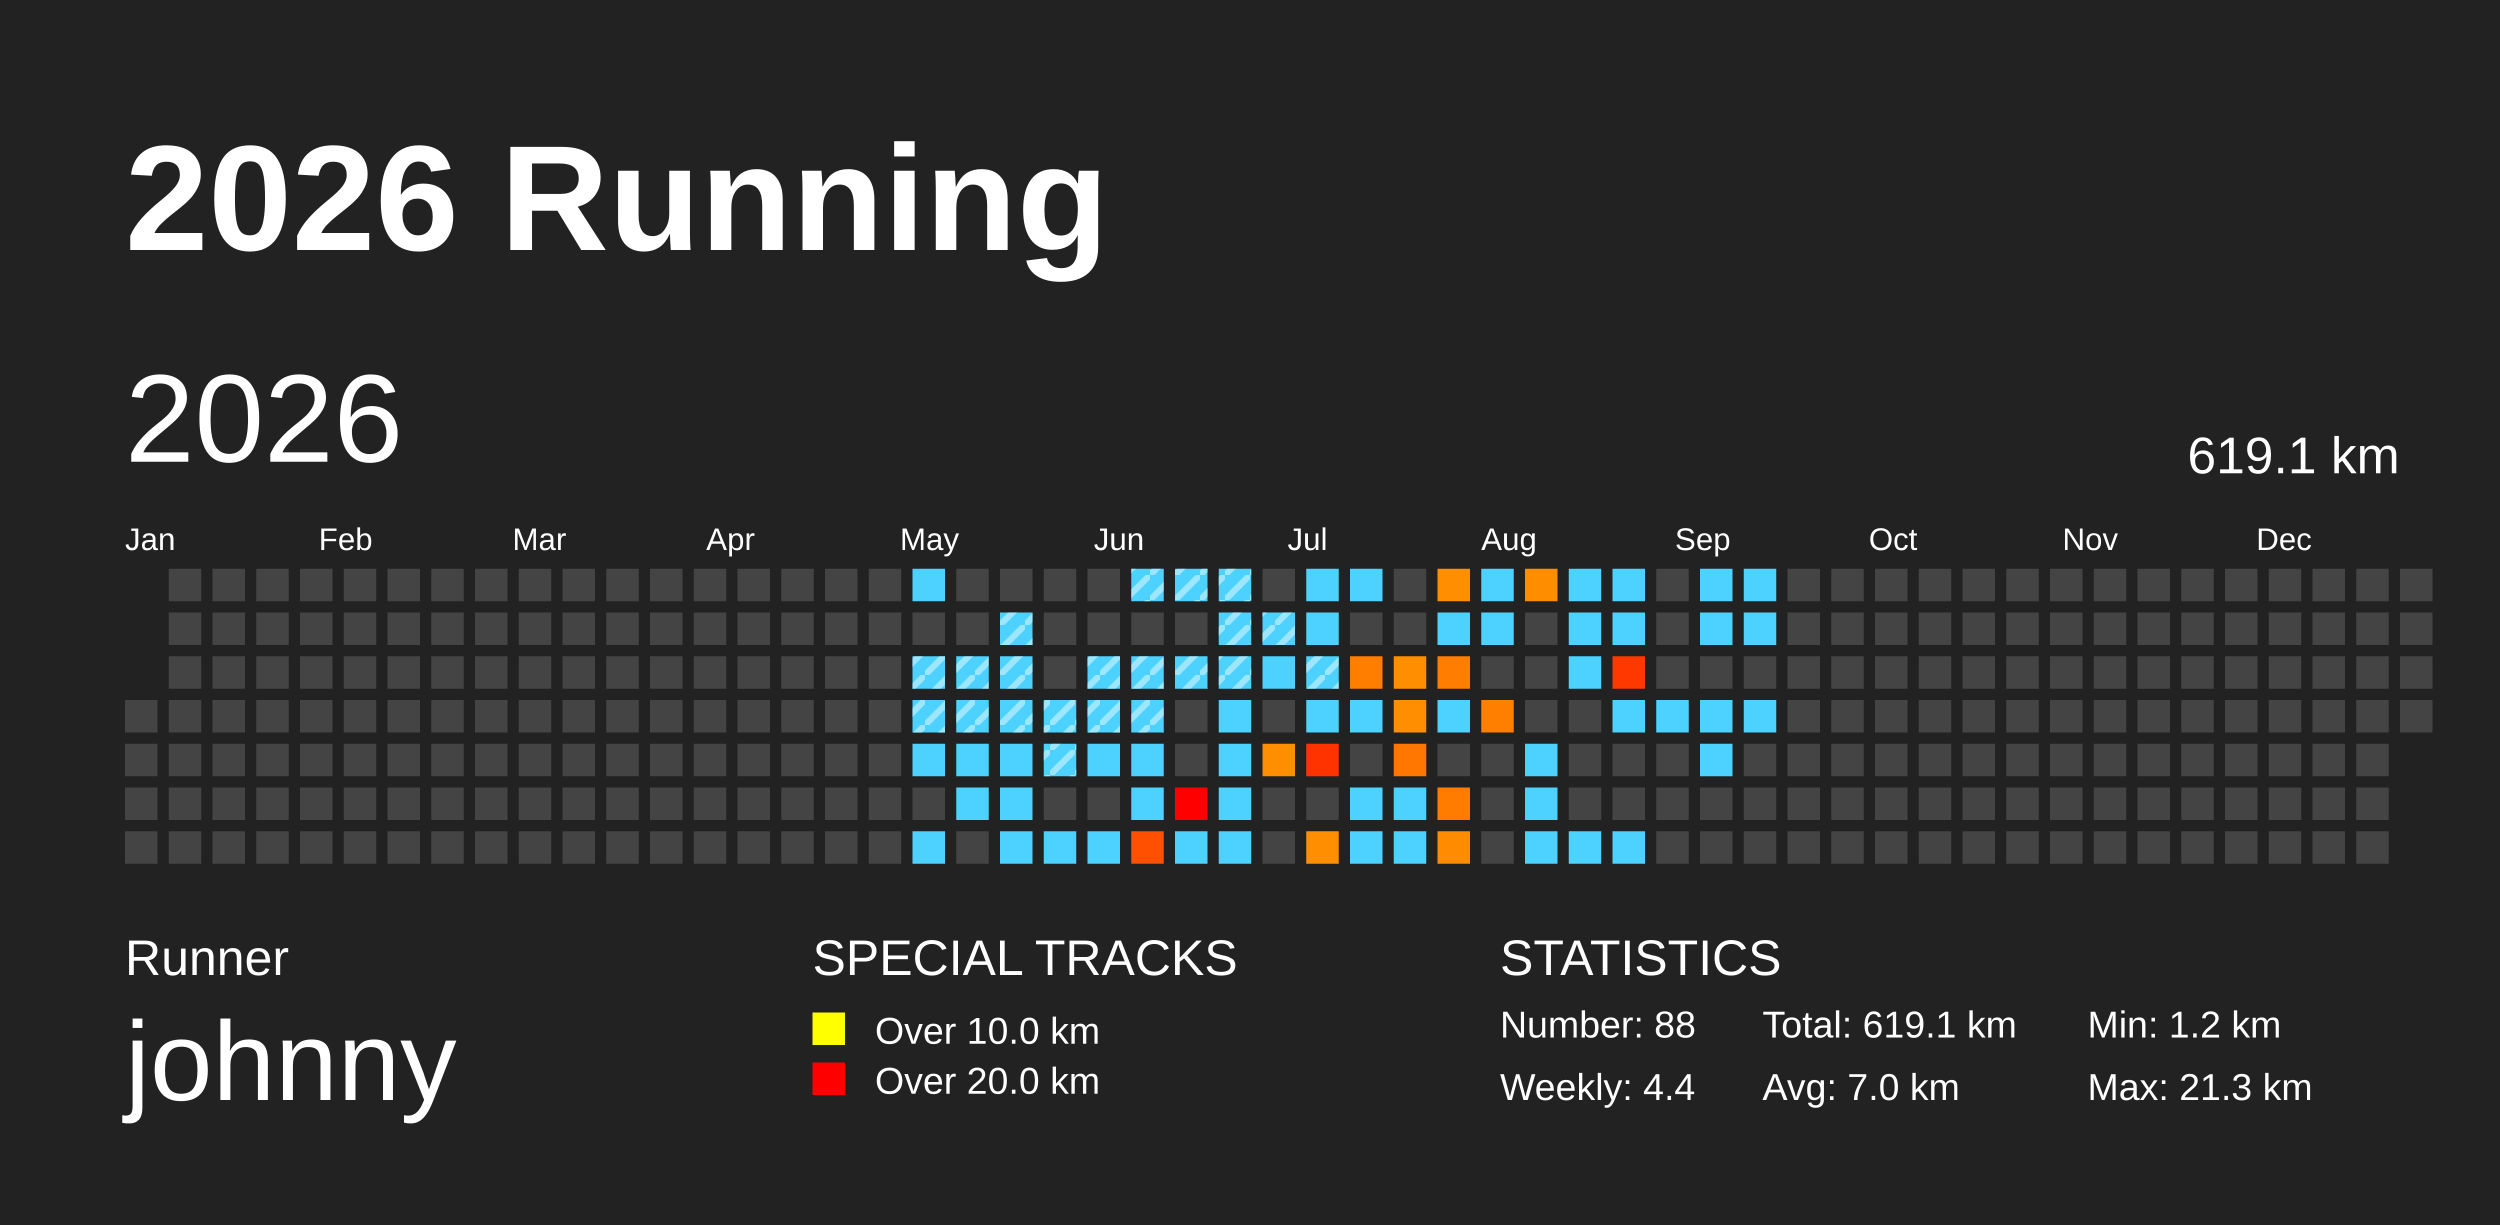
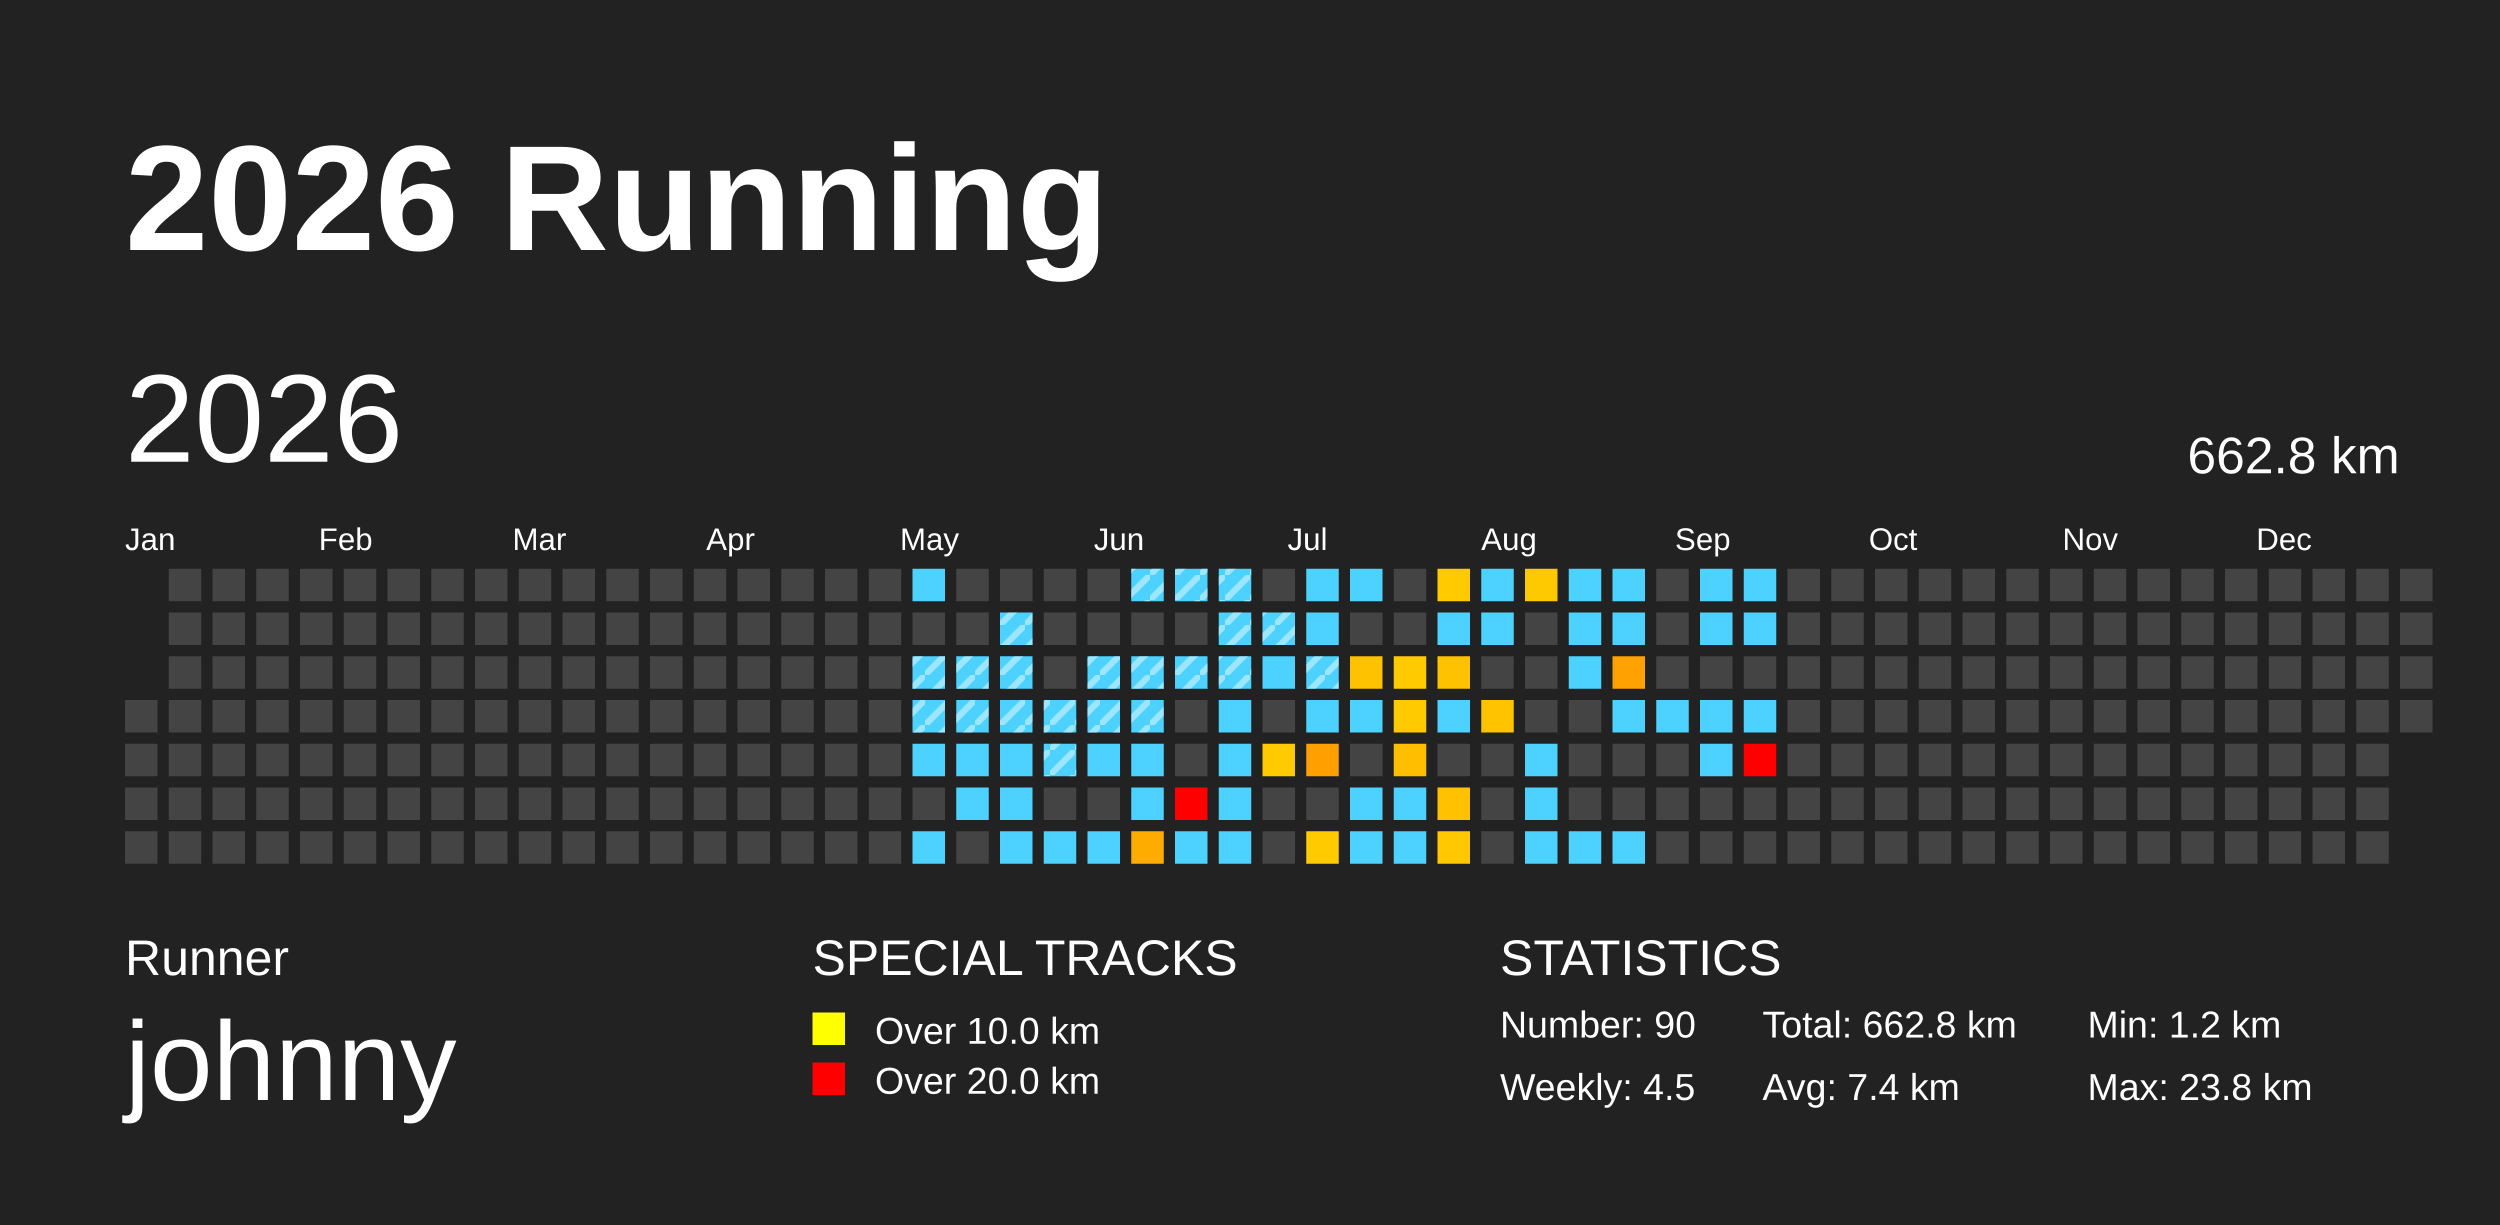
<svg xmlns="http://www.w3.org/2000/svg" baseProfile="full" height="98mm" version="1.1" viewBox="0,0,200,98" width="200mm">
  <defs>
    <pattern height="2" id="indoor-stripe" patternUnits="userSpaceOnUse" width="2">
      <line stroke="white" stroke-opacity="0.45" stroke-width="0.5" x1="0" x2="2" y1="2" y2="0" />
    </pattern>
  </defs>
  <rect fill="#222222" height="98" width="200" x="0" y="0" />
  <text fill="#FFFFFF" style="font-size:12px; font-family:Arial; font-weight:bold;" x="10" y="20">2026 Running</text>
  <text fill="#FFFFFF" style="font-size:4px; font-family:Arial" x="10" y="78">Runner</text>
  <text fill="#FFFFFF" style="font-size:9px; font-family:Arial" x="10" y="88">johnny</text>
  <text fill="#FFFFFF" style="font-size:4px; font-family:Arial" x="65" y="78">SPECIAL TRACKS</text>
  <rect fill="yellow" height="2.6" width="2.6" x="65" y="81" />
  <text fill="#FFFFFF" style="font-size:3px; font-family:Arial" x="70" y="83.5">Over 10.0 km</text>
  <rect fill="red" height="2.6" width="2.6" x="65" y="85" />
  <text fill="#FFFFFF" style="font-size:3px; font-family:Arial" x="70" y="87.5">Over 20.0 km</text>
  <text fill="#FFFFFF" style="font-size:4px; font-family:Arial" x="120" y="78">STATISTICS</text>
-   <text fill="#FFFFFF" style="font-size:3px; font-family:Arial" x="120" y="83">Number: 88</text>
-   <text fill="#FFFFFF" style="font-size:3px; font-family:Arial" x="120" y="88">Weekly: 4.4</text>
-   <text fill="#FFFFFF" style="font-size:3px; font-family:Arial" x="141" y="83">Total: 619.1 km</text>
-   <text fill="#FFFFFF" style="font-size:3px; font-family:Arial" x="141" y="88">Avg: 7.0 km</text>
+   <text fill="#FFFFFF" style="font-size:3px; font-family:Arial" x="120" y="83">Number: 90</text>
+   <text fill="#FFFFFF" style="font-size:3px; font-family:Arial" x="120" y="88">Weekly: 4.5</text>
+   <text fill="#FFFFFF" style="font-size:3px; font-family:Arial" x="141" y="83">Total: 662.8 km</text>
+   <text fill="#FFFFFF" style="font-size:3px; font-family:Arial" x="141" y="88">Avg: 7.4 km</text>
  <text fill="#FFFFFF" style="font-size:3px; font-family:Arial" x="167" y="83">Min: 1.2 km</text>
-   <text fill="#FFFFFF" style="font-size:3px; font-family:Arial" x="167" y="88">Max: 21.3 km</text>
+   <text fill="#FFFFFF" style="font-size:3px; font-family:Arial" x="167" y="88">Max: 23.8 km</text>
  <text dominant-baseline="hanging" fill="#FFFFFF" style="font-size:10.0px; font-family:Arial;" x="10" y="30">2026</text>
-   <text dominant-baseline="hanging" fill="#FFFFFF" style="font-size:4.125px; font-family:Arial;" x="175" y="35">619.1 km</text>
+   <text dominant-baseline="hanging" fill="#FFFFFF" style="font-size:4.125px; font-family:Arial;" x="175" y="35">662.8 km</text>
  <text fill="#FFFFFF" style="font-size:2.5px; font-family:Arial" x="10.0" y="44">Jan</text>
  <text fill="#FFFFFF" style="font-size:2.5px; font-family:Arial" x="25.5" y="44">Feb</text>
  <text fill="#FFFFFF" style="font-size:2.5px; font-family:Arial" x="41.0" y="44">Mar</text>
  <text fill="#FFFFFF" style="font-size:2.5px; font-family:Arial" x="56.5" y="44">Apr</text>
  <text fill="#FFFFFF" style="font-size:2.5px; font-family:Arial" x="72.0" y="44">May</text>
  <text fill="#FFFFFF" style="font-size:2.5px; font-family:Arial" x="87.5" y="44">Jun</text>
  <text fill="#FFFFFF" style="font-size:2.5px; font-family:Arial" x="103.0" y="44">Jul</text>
  <text fill="#FFFFFF" style="font-size:2.5px; font-family:Arial" x="118.5" y="44">Aug</text>
  <text fill="#FFFFFF" style="font-size:2.5px; font-family:Arial" x="134.0" y="44">Sep</text>
  <text fill="#FFFFFF" style="font-size:2.5px; font-family:Arial" x="149.5" y="44">Oct</text>
  <text fill="#FFFFFF" style="font-size:2.5px; font-family:Arial" x="165.0" y="44">Nov</text>
  <text fill="#FFFFFF" style="font-size:2.5px; font-family:Arial" x="180.5" y="44">Dec</text>
  <rect fill="#444444" height="2.6" width="2.6" x="10.0" y="56.0" />
  <rect fill="#444444" height="2.6" width="2.6" x="10.0" y="59.5" />
  <rect fill="#444444" height="2.6" width="2.6" x="10.0" y="63.0" />
  <rect fill="#444444" height="2.6" width="2.6" x="10.0" y="66.5" />
  <rect fill="#444444" height="2.6" width="2.6" x="13.5" y="45.5" />
  <rect fill="#444444" height="2.6" width="2.6" x="13.5" y="49.0" />
  <rect fill="#444444" height="2.6" width="2.6" x="13.5" y="52.5" />
  <rect fill="#444444" height="2.6" width="2.6" x="13.5" y="56.0" />
  <rect fill="#444444" height="2.6" width="2.6" x="13.5" y="59.5" />
  <rect fill="#444444" height="2.6" width="2.6" x="13.5" y="63.0" />
  <rect fill="#444444" height="2.6" width="2.6" x="13.5" y="66.5" />
  <rect fill="#444444" height="2.6" width="2.6" x="17.0" y="45.5" />
  <rect fill="#444444" height="2.6" width="2.6" x="17.0" y="49.0" />
  <rect fill="#444444" height="2.6" width="2.6" x="17.0" y="52.5" />
  <rect fill="#444444" height="2.6" width="2.6" x="17.0" y="56.0" />
  <rect fill="#444444" height="2.6" width="2.6" x="17.0" y="59.5" />
  <rect fill="#444444" height="2.6" width="2.6" x="17.0" y="63.0" />
  <rect fill="#444444" height="2.6" width="2.6" x="17.0" y="66.5" />
  <rect fill="#444444" height="2.6" width="2.6" x="20.5" y="45.5" />
  <rect fill="#444444" height="2.6" width="2.6" x="20.5" y="49.0" />
  <rect fill="#444444" height="2.6" width="2.6" x="20.5" y="52.5" />
  <rect fill="#444444" height="2.6" width="2.6" x="20.5" y="56.0" />
  <rect fill="#444444" height="2.6" width="2.6" x="20.5" y="59.5" />
  <rect fill="#444444" height="2.6" width="2.6" x="20.5" y="63.0" />
  <rect fill="#444444" height="2.6" width="2.6" x="20.5" y="66.5" />
  <rect fill="#444444" height="2.6" width="2.6" x="24.0" y="45.5" />
  <rect fill="#444444" height="2.6" width="2.6" x="24.0" y="49.0" />
  <rect fill="#444444" height="2.6" width="2.6" x="24.0" y="52.5" />
  <rect fill="#444444" height="2.6" width="2.6" x="24.0" y="56.0" />
  <rect fill="#444444" height="2.6" width="2.6" x="24.0" y="59.5" />
  <rect fill="#444444" height="2.6" width="2.6" x="24.0" y="63.0" />
  <rect fill="#444444" height="2.6" width="2.6" x="24.0" y="66.5" />
  <rect fill="#444444" height="2.6" width="2.6" x="27.5" y="45.5" />
  <rect fill="#444444" height="2.6" width="2.6" x="27.5" y="49.0" />
  <rect fill="#444444" height="2.6" width="2.6" x="27.5" y="52.5" />
  <rect fill="#444444" height="2.6" width="2.6" x="27.5" y="56.0" />
  <rect fill="#444444" height="2.6" width="2.6" x="27.5" y="59.5" />
  <rect fill="#444444" height="2.6" width="2.6" x="27.5" y="63.0" />
  <rect fill="#444444" height="2.6" width="2.6" x="27.5" y="66.5" />
  <rect fill="#444444" height="2.6" width="2.6" x="31.0" y="45.5" />
  <rect fill="#444444" height="2.6" width="2.6" x="31.0" y="49.0" />
  <rect fill="#444444" height="2.6" width="2.6" x="31.0" y="52.5" />
  <rect fill="#444444" height="2.6" width="2.6" x="31.0" y="56.0" />
  <rect fill="#444444" height="2.6" width="2.6" x="31.0" y="59.5" />
  <rect fill="#444444" height="2.6" width="2.6" x="31.0" y="63.0" />
  <rect fill="#444444" height="2.6" width="2.6" x="31.0" y="66.5" />
  <rect fill="#444444" height="2.6" width="2.6" x="34.5" y="45.5" />
  <rect fill="#444444" height="2.6" width="2.6" x="34.5" y="49.0" />
  <rect fill="#444444" height="2.6" width="2.6" x="34.5" y="52.5" />
  <rect fill="#444444" height="2.6" width="2.6" x="34.5" y="56.0" />
  <rect fill="#444444" height="2.6" width="2.6" x="34.5" y="59.5" />
  <rect fill="#444444" height="2.6" width="2.6" x="34.5" y="63.0" />
  <rect fill="#444444" height="2.6" width="2.6" x="34.5" y="66.5" />
  <rect fill="#444444" height="2.6" width="2.6" x="38.0" y="45.5" />
  <rect fill="#444444" height="2.6" width="2.6" x="38.0" y="49.0" />
  <rect fill="#444444" height="2.6" width="2.6" x="38.0" y="52.5" />
  <rect fill="#444444" height="2.6" width="2.6" x="38.0" y="56.0" />
  <rect fill="#444444" height="2.6" width="2.6" x="38.0" y="59.5" />
  <rect fill="#444444" height="2.6" width="2.6" x="38.0" y="63.0" />
  <rect fill="#444444" height="2.6" width="2.6" x="38.0" y="66.5" />
  <rect fill="#444444" height="2.6" width="2.6" x="41.5" y="45.5" />
  <rect fill="#444444" height="2.6" width="2.6" x="41.5" y="49.0" />
  <rect fill="#444444" height="2.6" width="2.6" x="41.5" y="52.5" />
  <rect fill="#444444" height="2.6" width="2.6" x="41.5" y="56.0" />
  <rect fill="#444444" height="2.6" width="2.6" x="41.5" y="59.5" />
  <rect fill="#444444" height="2.6" width="2.6" x="41.5" y="63.0" />
  <rect fill="#444444" height="2.6" width="2.6" x="41.5" y="66.5" />
  <rect fill="#444444" height="2.6" width="2.6" x="45.0" y="45.5" />
  <rect fill="#444444" height="2.6" width="2.6" x="45.0" y="49.0" />
  <rect fill="#444444" height="2.6" width="2.6" x="45.0" y="52.5" />
  <rect fill="#444444" height="2.6" width="2.6" x="45.0" y="56.0" />
  <rect fill="#444444" height="2.6" width="2.6" x="45.0" y="59.5" />
  <rect fill="#444444" height="2.6" width="2.6" x="45.0" y="63.0" />
  <rect fill="#444444" height="2.6" width="2.6" x="45.0" y="66.5" />
  <rect fill="#444444" height="2.6" width="2.6" x="48.5" y="45.5" />
  <rect fill="#444444" height="2.6" width="2.6" x="48.5" y="49.0" />
  <rect fill="#444444" height="2.6" width="2.6" x="48.5" y="52.5" />
  <rect fill="#444444" height="2.6" width="2.6" x="48.5" y="56.0" />
  <rect fill="#444444" height="2.6" width="2.6" x="48.5" y="59.5" />
  <rect fill="#444444" height="2.6" width="2.6" x="48.5" y="63.0" />
  <rect fill="#444444" height="2.6" width="2.6" x="48.5" y="66.5" />
  <rect fill="#444444" height="2.6" width="2.6" x="52.0" y="45.5" />
  <rect fill="#444444" height="2.6" width="2.6" x="52.0" y="49.0" />
  <rect fill="#444444" height="2.6" width="2.6" x="52.0" y="52.5" />
  <rect fill="#444444" height="2.6" width="2.6" x="52.0" y="56.0" />
  <rect fill="#444444" height="2.6" width="2.6" x="52.0" y="59.5" />
  <rect fill="#444444" height="2.6" width="2.6" x="52.0" y="63.0" />
  <rect fill="#444444" height="2.6" width="2.6" x="52.0" y="66.5" />
  <rect fill="#444444" height="2.6" width="2.6" x="55.5" y="45.5" />
  <rect fill="#444444" height="2.6" width="2.6" x="55.5" y="49.0" />
  <rect fill="#444444" height="2.6" width="2.6" x="55.5" y="52.5" />
  <rect fill="#444444" height="2.6" width="2.6" x="55.5" y="56.0" />
  <rect fill="#444444" height="2.6" width="2.6" x="55.5" y="59.5" />
  <rect fill="#444444" height="2.6" width="2.6" x="55.5" y="63.0" />
  <rect fill="#444444" height="2.6" width="2.6" x="55.5" y="66.5" />
  <rect fill="#444444" height="2.6" width="2.6" x="59.0" y="45.5" />
  <rect fill="#444444" height="2.6" width="2.6" x="59.0" y="49.0" />
  <rect fill="#444444" height="2.6" width="2.6" x="59.0" y="52.5" />
  <rect fill="#444444" height="2.6" width="2.6" x="59.0" y="56.0" />
  <rect fill="#444444" height="2.6" width="2.6" x="59.0" y="59.5" />
  <rect fill="#444444" height="2.6" width="2.6" x="59.0" y="63.0" />
  <rect fill="#444444" height="2.6" width="2.6" x="59.0" y="66.5" />
  <rect fill="#444444" height="2.6" width="2.6" x="62.5" y="45.5" />
  <rect fill="#444444" height="2.6" width="2.6" x="62.5" y="49.0" />
  <rect fill="#444444" height="2.6" width="2.6" x="62.5" y="52.5" />
  <rect fill="#444444" height="2.6" width="2.6" x="62.5" y="56.0" />
  <rect fill="#444444" height="2.6" width="2.6" x="62.5" y="59.5" />
  <rect fill="#444444" height="2.6" width="2.6" x="62.5" y="63.0" />
  <rect fill="#444444" height="2.6" width="2.6" x="62.5" y="66.5" />
  <rect fill="#444444" height="2.6" width="2.6" x="66.0" y="45.5" />
  <rect fill="#444444" height="2.6" width="2.6" x="66.0" y="49.0" />
  <rect fill="#444444" height="2.6" width="2.6" x="66.0" y="52.5" />
  <rect fill="#444444" height="2.6" width="2.6" x="66.0" y="56.0" />
  <rect fill="#444444" height="2.6" width="2.6" x="66.0" y="59.5" />
  <rect fill="#444444" height="2.6" width="2.6" x="66.0" y="63.0" />
  <rect fill="#444444" height="2.6" width="2.6" x="66.0" y="66.5" />
  <rect fill="#444444" height="2.6" width="2.6" x="69.5" y="45.5" />
  <rect fill="#444444" height="2.6" width="2.6" x="69.5" y="49.0" />
  <rect fill="#444444" height="2.6" width="2.6" x="69.5" y="52.5" />
  <rect fill="#444444" height="2.6" width="2.6" x="69.5" y="56.0" />
  <rect fill="#444444" height="2.6" width="2.6" x="69.5" y="59.5" />
  <rect fill="#444444" height="2.6" width="2.6" x="69.5" y="63.0" />
  <rect fill="#444444" height="2.6" width="2.6" x="69.5" y="66.5" />
  <rect fill="#4dd2ff" height="2.6" width="2.6" x="73.0" y="45.5" />
  <rect fill="#444444" height="2.6" width="2.6" x="73.0" y="49.0" />
  <rect fill="#4dd2ff" height="2.6" width="2.6" x="73.0" y="52.5" />
  <rect fill="url(#indoor-stripe)" height="2.6" style="pointer-events: none;" width="2.6" x="73.0" y="52.5" />
  <rect fill="#4dd2ff" height="2.6" width="2.6" x="73.0" y="56.0" />
  <rect fill="url(#indoor-stripe)" height="2.6" style="pointer-events: none;" width="2.6" x="73.0" y="56.0" />
  <rect fill="#4dd2ff" height="2.6" width="2.6" x="73.0" y="59.5" />
  <rect fill="#444444" height="2.6" width="2.6" x="73.0" y="63.0" />
  <rect fill="#4dd2ff" height="2.6" width="2.6" x="73.0" y="66.5" />
  <rect fill="#444444" height="2.6" width="2.6" x="76.5" y="45.5" />
  <rect fill="#444444" height="2.6" width="2.6" x="76.5" y="49.0" />
  <rect fill="#4dd2ff" height="2.6" width="2.6" x="76.5" y="52.5" />
  <rect fill="url(#indoor-stripe)" height="2.6" style="pointer-events: none;" width="2.6" x="76.5" y="52.5" />
  <rect fill="#4dd2ff" height="2.6" width="2.6" x="76.5" y="56.0" />
  <rect fill="url(#indoor-stripe)" height="2.6" style="pointer-events: none;" width="2.6" x="76.5" y="56.0" />
  <rect fill="#4dd2ff" height="2.6" width="2.6" x="76.5" y="59.5" />
  <rect fill="#4dd2ff" height="2.6" width="2.6" x="76.5" y="63.0" />
  <rect fill="#444444" height="2.6" width="2.6" x="76.5" y="66.5" />
  <rect fill="#444444" height="2.6" width="2.6" x="80.0" y="45.5" />
  <rect fill="#4dd2ff" height="2.6" width="2.6" x="80.0" y="49.0" />
  <rect fill="url(#indoor-stripe)" height="2.6" style="pointer-events: none;" width="2.6" x="80.0" y="49.0" />
  <rect fill="#4dd2ff" height="2.6" width="2.6" x="80.0" y="52.5" />
  <rect fill="url(#indoor-stripe)" height="2.6" style="pointer-events: none;" width="2.6" x="80.0" y="52.5" />
  <rect fill="#4dd2ff" height="2.6" width="2.6" x="80.0" y="56.0" />
  <rect fill="url(#indoor-stripe)" height="2.6" style="pointer-events: none;" width="2.6" x="80.0" y="56.0" />
  <rect fill="#4dd2ff" height="2.6" width="2.6" x="80.0" y="59.5" />
  <rect fill="#4dd2ff" height="2.6" width="2.6" x="80.0" y="63.0" />
  <rect fill="#4dd2ff" height="2.6" width="2.6" x="80.0" y="66.5" />
  <rect fill="#444444" height="2.6" width="2.6" x="83.5" y="45.5" />
  <rect fill="#444444" height="2.6" width="2.6" x="83.5" y="49.0" />
  <rect fill="#444444" height="2.6" width="2.6" x="83.5" y="52.5" />
  <rect fill="#4dd2ff" height="2.6" width="2.6" x="83.5" y="56.0" />
  <rect fill="url(#indoor-stripe)" height="2.6" style="pointer-events: none;" width="2.6" x="83.5" y="56.0" />
  <rect fill="#4dd2ff" height="2.6" width="2.6" x="83.5" y="59.5" />
  <rect fill="url(#indoor-stripe)" height="2.6" style="pointer-events: none;" width="2.6" x="83.5" y="59.5" />
  <rect fill="#444444" height="2.6" width="2.6" x="83.5" y="63.0" />
  <rect fill="#4dd2ff" height="2.6" width="2.6" x="83.5" y="66.5" />
  <rect fill="#444444" height="2.6" width="2.6" x="87.0" y="45.5" />
  <rect fill="#444444" height="2.6" width="2.6" x="87.0" y="49.0" />
  <rect fill="#4dd2ff" height="2.6" width="2.6" x="87.0" y="52.5" />
  <rect fill="url(#indoor-stripe)" height="2.6" style="pointer-events: none;" width="2.6" x="87.0" y="52.5" />
  <rect fill="#4dd2ff" height="2.6" width="2.6" x="87.0" y="56.0" />
  <rect fill="url(#indoor-stripe)" height="2.6" style="pointer-events: none;" width="2.6" x="87.0" y="56.0" />
  <rect fill="#4dd2ff" height="2.6" width="2.6" x="87.0" y="59.5" />
  <rect fill="#444444" height="2.6" width="2.6" x="87.0" y="63.0" />
  <rect fill="#4dd2ff" height="2.6" width="2.6" x="87.0" y="66.5" />
  <rect fill="#4dd2ff" height="2.6" width="2.6" x="90.5" y="45.5" />
  <rect fill="url(#indoor-stripe)" height="2.6" style="pointer-events: none;" width="2.6" x="90.5" y="45.5" />
  <rect fill="#444444" height="2.6" width="2.6" x="90.5" y="49.0" />
  <rect fill="#4dd2ff" height="2.6" width="2.6" x="90.5" y="52.5" />
  <rect fill="url(#indoor-stripe)" height="2.6" style="pointer-events: none;" width="2.6" x="90.5" y="52.5" />
  <rect fill="#4dd2ff" height="2.6" width="2.6" x="90.5" y="56.0" />
  <rect fill="url(#indoor-stripe)" height="2.6" style="pointer-events: none;" width="2.6" x="90.5" y="56.0" />
  <rect fill="#4dd2ff" height="2.6" width="2.6" x="90.5" y="59.5" />
  <rect fill="#4dd2ff" height="2.6" width="2.6" x="90.5" y="63.0" />
-   <rect fill="#ff4f00" height="2.6" width="2.6" x="90.5" y="66.5" />
+   <rect fill="#ffac00" height="2.6" width="2.6" x="90.5" y="66.5" />
  <rect fill="#4dd2ff" height="2.6" width="2.6" x="94.0" y="45.5" />
  <rect fill="url(#indoor-stripe)" height="2.6" style="pointer-events: none;" width="2.6" x="94.0" y="45.5" />
  <rect fill="#444444" height="2.6" width="2.6" x="94.0" y="49.0" />
  <rect fill="#4dd2ff" height="2.6" width="2.6" x="94.0" y="52.5" />
  <rect fill="url(#indoor-stripe)" height="2.6" style="pointer-events: none;" width="2.6" x="94.0" y="52.5" />
  <rect fill="#444444" height="2.6" width="2.6" x="94.0" y="56.0" />
  <rect fill="#444444" height="2.6" width="2.6" x="94.0" y="59.5" />
  <rect fill="red" height="2.6" width="2.6" x="94.0" y="63.0" />
  <rect fill="#4dd2ff" height="2.6" width="2.6" x="94.0" y="66.5" />
  <rect fill="#4dd2ff" height="2.6" width="2.6" x="97.5" y="45.5" />
  <rect fill="url(#indoor-stripe)" height="2.6" style="pointer-events: none;" width="2.6" x="97.5" y="45.5" />
  <rect fill="#4dd2ff" height="2.6" width="2.6" x="97.5" y="49.0" />
  <rect fill="url(#indoor-stripe)" height="2.6" style="pointer-events: none;" width="2.6" x="97.5" y="49.0" />
  <rect fill="#4dd2ff" height="2.6" width="2.6" x="97.5" y="52.5" />
  <rect fill="url(#indoor-stripe)" height="2.6" style="pointer-events: none;" width="2.6" x="97.5" y="52.5" />
  <rect fill="#4dd2ff" height="2.6" width="2.6" x="97.5" y="56.0" />
  <rect fill="#4dd2ff" height="2.6" width="2.6" x="97.5" y="59.5" />
  <rect fill="#4dd2ff" height="2.6" width="2.6" x="97.5" y="63.0" />
  <rect fill="#4dd2ff" height="2.6" width="2.6" x="97.5" y="66.5" />
  <rect fill="#444444" height="2.6" width="2.6" x="101.0" y="45.5" />
  <rect fill="#4dd2ff" height="2.6" width="2.6" x="101.0" y="49.0" />
  <rect fill="url(#indoor-stripe)" height="2.6" style="pointer-events: none;" width="2.6" x="101.0" y="49.0" />
  <rect fill="#4dd2ff" height="2.6" width="2.6" x="101.0" y="52.5" />
  <rect fill="#444444" height="2.6" width="2.6" x="101.0" y="56.0" />
-   <rect fill="#ff8e00" height="2.6" width="2.6" x="101.0" y="59.5" />
+   <rect fill="#ffca00" height="2.6" width="2.6" x="101.0" y="59.5" />
  <rect fill="#444444" height="2.6" width="2.6" x="101.0" y="63.0" />
  <rect fill="#444444" height="2.6" width="2.6" x="101.0" y="66.5" />
  <rect fill="#4dd2ff" height="2.6" width="2.6" x="104.5" y="45.5" />
  <rect fill="#4dd2ff" height="2.6" width="2.6" x="104.5" y="49.0" />
  <rect fill="#4dd2ff" height="2.6" width="2.6" x="104.5" y="52.5" />
  <rect fill="url(#indoor-stripe)" height="2.6" style="pointer-events: none;" width="2.6" x="104.5" y="52.5" />
  <rect fill="#4dd2ff" height="2.6" width="2.6" x="104.5" y="56.0" />
-   <rect fill="#ff3300" height="2.6" width="2.6" x="104.5" y="59.5" />
+   <rect fill="#ff9f00" height="2.6" width="2.6" x="104.5" y="59.5" />
  <rect fill="#444444" height="2.6" width="2.6" x="104.5" y="63.0" />
-   <rect fill="#ff8f00" height="2.6" width="2.6" x="104.5" y="66.5" />
+   <rect fill="#ffca00" height="2.6" width="2.6" x="104.5" y="66.5" />
  <rect fill="#4dd2ff" height="2.6" width="2.6" x="108.0" y="45.5" />
  <rect fill="#444444" height="2.6" width="2.6" x="108.0" y="49.0" />
-   <rect fill="#ff7e00" height="2.6" width="2.6" x="108.0" y="52.5" />
+   <rect fill="#ffc200" height="2.6" width="2.6" x="108.0" y="52.5" />
  <rect fill="#4dd2ff" height="2.6" width="2.6" x="108.0" y="56.0" />
  <rect fill="#444444" height="2.6" width="2.6" x="108.0" y="59.5" />
  <rect fill="#4dd2ff" height="2.6" width="2.6" x="108.0" y="63.0" />
  <rect fill="#4dd2ff" height="2.6" width="2.6" x="108.0" y="66.5" />
  <rect fill="#444444" height="2.6" width="2.6" x="111.5" y="45.5" />
  <rect fill="#444444" height="2.6" width="2.6" x="111.5" y="49.0" />
-   <rect fill="#ff8f00" height="2.6" width="2.6" x="111.5" y="52.5" />
-   <rect fill="#ff8e00" height="2.6" width="2.6" x="111.5" y="56.0" />
-   <rect fill="#ff7600" height="2.6" width="2.6" x="111.5" y="59.5" />
+   <rect fill="#ffca00" height="2.6" width="2.6" x="111.5" y="52.5" />
+   <rect fill="#ffca00" height="2.6" width="2.6" x="111.5" y="56.0" />
+   <rect fill="#ffbe00" height="2.6" width="2.6" x="111.5" y="59.5" />
  <rect fill="#4dd2ff" height="2.6" width="2.6" x="111.5" y="63.0" />
  <rect fill="#4dd2ff" height="2.6" width="2.6" x="111.5" y="66.5" />
-   <rect fill="#ff8f00" height="2.6" width="2.6" x="115.0" y="45.5" />
+   <rect fill="#ffca00" height="2.6" width="2.6" x="115.0" y="45.5" />
  <rect fill="#4dd2ff" height="2.6" width="2.6" x="115.0" y="49.0" />
-   <rect fill="#ff7d00" height="2.6" width="2.6" x="115.0" y="52.5" />
+   <rect fill="#ffc200" height="2.6" width="2.6" x="115.0" y="52.5" />
  <rect fill="#4dd2ff" height="2.6" width="2.6" x="115.0" y="56.0" />
  <rect fill="#444444" height="2.6" width="2.6" x="115.0" y="59.5" />
-   <rect fill="#ff7c00" height="2.6" width="2.6" x="115.0" y="63.0" />
-   <rect fill="#ff8b00" height="2.6" width="2.6" x="115.0" y="66.5" />
+   <rect fill="#ffc100" height="2.6" width="2.6" x="115.0" y="63.0" />
+   <rect fill="#ffc800" height="2.6" width="2.6" x="115.0" y="66.5" />
  <rect fill="#4dd2ff" height="2.6" width="2.6" x="118.5" y="45.5" />
  <rect fill="#4dd2ff" height="2.6" width="2.6" x="118.5" y="49.0" />
  <rect fill="#444444" height="2.6" width="2.6" x="118.5" y="52.5" />
-   <rect fill="#ff7f00" height="2.6" width="2.6" x="118.5" y="56.0" />
+   <rect fill="#ffc300" height="2.6" width="2.6" x="118.5" y="56.0" />
  <rect fill="#444444" height="2.6" width="2.6" x="118.5" y="59.5" />
  <rect fill="#444444" height="2.6" width="2.6" x="118.5" y="63.0" />
  <rect fill="#444444" height="2.6" width="2.6" x="118.5" y="66.5" />
-   <rect fill="#ff8d00" height="2.6" width="2.6" x="122.0" y="45.5" />
+   <rect fill="#ffc900" height="2.6" width="2.6" x="122.0" y="45.5" />
  <rect fill="#444444" height="2.6" width="2.6" x="122.0" y="49.0" />
  <rect fill="#444444" height="2.6" width="2.6" x="122.0" y="52.5" />
  <rect fill="#444444" height="2.6" width="2.6" x="122.0" y="56.0" />
  <rect fill="#4dd2ff" height="2.6" width="2.6" x="122.0" y="59.5" />
  <rect fill="#4dd2ff" height="2.6" width="2.6" x="122.0" y="63.0" />
  <rect fill="#4dd2ff" height="2.6" width="2.6" x="122.0" y="66.5" />
  <rect fill="#4dd2ff" height="2.6" width="2.6" x="125.5" y="45.5" />
  <rect fill="#4dd2ff" height="2.6" width="2.6" x="125.5" y="49.0" />
  <rect fill="#4dd2ff" height="2.6" width="2.6" x="125.5" y="52.5" />
  <rect fill="#444444" height="2.6" width="2.6" x="125.5" y="56.0" />
  <rect fill="#444444" height="2.6" width="2.6" x="125.5" y="59.5" />
  <rect fill="#444444" height="2.6" width="2.6" x="125.5" y="63.0" />
  <rect fill="#4dd2ff" height="2.6" width="2.6" x="125.5" y="66.5" />
  <rect fill="#4dd2ff" height="2.6" width="2.6" x="129.0" y="45.5" />
  <rect fill="#4dd2ff" height="2.6" width="2.6" x="129.0" y="49.0" />
-   <rect fill="#ff3800" height="2.6" width="2.6" x="129.0" y="52.5" />
+   <rect fill="#ffa100" height="2.6" width="2.6" x="129.0" y="52.5" />
  <rect fill="#4dd2ff" height="2.6" width="2.6" x="129.0" y="56.0" />
  <rect fill="#444444" height="2.6" width="2.6" x="129.0" y="59.5" />
  <rect fill="#444444" height="2.6" width="2.6" x="129.0" y="63.0" />
  <rect fill="#4dd2ff" height="2.6" width="2.6" x="129.0" y="66.5" />
  <rect fill="#444444" height="2.6" width="2.6" x="132.5" y="45.5" />
  <rect fill="#444444" height="2.6" width="2.6" x="132.5" y="49.0" />
  <rect fill="#444444" height="2.6" width="2.6" x="132.5" y="52.5" />
  <rect fill="#4dd2ff" height="2.6" width="2.6" x="132.5" y="56.0" />
  <rect fill="#444444" height="2.6" width="2.6" x="132.5" y="59.5" />
  <rect fill="#444444" height="2.6" width="2.6" x="132.5" y="63.0" />
  <rect fill="#444444" height="2.6" width="2.6" x="132.5" y="66.5" />
  <rect fill="#4dd2ff" height="2.6" width="2.6" x="136.0" y="45.5" />
  <rect fill="#4dd2ff" height="2.6" width="2.6" x="136.0" y="49.0" />
  <rect fill="#444444" height="2.6" width="2.6" x="136.0" y="52.5" />
  <rect fill="#4dd2ff" height="2.6" width="2.6" x="136.0" y="56.0" />
  <rect fill="#4dd2ff" height="2.6" width="2.6" x="136.0" y="59.5" />
  <rect fill="#444444" height="2.6" width="2.6" x="136.0" y="63.0" />
  <rect fill="#444444" height="2.6" width="2.6" x="136.0" y="66.5" />
  <rect fill="#4dd2ff" height="2.6" width="2.6" x="139.5" y="45.5" />
  <rect fill="#4dd2ff" height="2.6" width="2.6" x="139.5" y="49.0" />
  <rect fill="#444444" height="2.6" width="2.6" x="139.5" y="52.5" />
  <rect fill="#4dd2ff" height="2.6" width="2.6" x="139.5" y="56.0" />
-   <rect fill="#444444" height="2.6" width="2.6" x="139.5" y="59.5" />
+   <rect fill="red" height="2.6" width="2.6" x="139.5" y="59.5" />
  <rect fill="#444444" height="2.6" width="2.6" x="139.5" y="63.0" />
  <rect fill="#444444" height="2.6" width="2.6" x="139.5" y="66.5" />
  <rect fill="#444444" height="2.6" width="2.6" x="143.0" y="45.5" />
  <rect fill="#444444" height="2.6" width="2.6" x="143.0" y="49.0" />
  <rect fill="#444444" height="2.6" width="2.6" x="143.0" y="52.5" />
  <rect fill="#444444" height="2.6" width="2.6" x="143.0" y="56.0" />
  <rect fill="#444444" height="2.6" width="2.6" x="143.0" y="59.5" />
  <rect fill="#444444" height="2.6" width="2.6" x="143.0" y="63.0" />
  <rect fill="#444444" height="2.6" width="2.6" x="143.0" y="66.5" />
  <rect fill="#444444" height="2.6" width="2.6" x="146.5" y="45.5" />
  <rect fill="#444444" height="2.6" width="2.6" x="146.5" y="49.0" />
  <rect fill="#444444" height="2.6" width="2.6" x="146.5" y="52.5" />
  <rect fill="#444444" height="2.6" width="2.6" x="146.5" y="56.0" />
  <rect fill="#444444" height="2.6" width="2.6" x="146.5" y="59.5" />
  <rect fill="#444444" height="2.6" width="2.6" x="146.5" y="63.0" />
  <rect fill="#444444" height="2.6" width="2.6" x="146.5" y="66.5" />
  <rect fill="#444444" height="2.6" width="2.6" x="150.0" y="45.5" />
  <rect fill="#444444" height="2.6" width="2.6" x="150.0" y="49.0" />
  <rect fill="#444444" height="2.6" width="2.6" x="150.0" y="52.5" />
  <rect fill="#444444" height="2.6" width="2.6" x="150.0" y="56.0" />
  <rect fill="#444444" height="2.6" width="2.6" x="150.0" y="59.5" />
  <rect fill="#444444" height="2.6" width="2.6" x="150.0" y="63.0" />
  <rect fill="#444444" height="2.6" width="2.6" x="150.0" y="66.5" />
  <rect fill="#444444" height="2.6" width="2.6" x="153.5" y="45.5" />
  <rect fill="#444444" height="2.6" width="2.6" x="153.5" y="49.0" />
  <rect fill="#444444" height="2.6" width="2.6" x="153.5" y="52.5" />
  <rect fill="#444444" height="2.6" width="2.6" x="153.5" y="56.0" />
  <rect fill="#444444" height="2.6" width="2.6" x="153.5" y="59.5" />
  <rect fill="#444444" height="2.6" width="2.6" x="153.5" y="63.0" />
  <rect fill="#444444" height="2.6" width="2.6" x="153.5" y="66.5" />
  <rect fill="#444444" height="2.6" width="2.6" x="157.0" y="45.5" />
  <rect fill="#444444" height="2.6" width="2.6" x="157.0" y="49.0" />
  <rect fill="#444444" height="2.6" width="2.6" x="157.0" y="52.5" />
  <rect fill="#444444" height="2.6" width="2.6" x="157.0" y="56.0" />
  <rect fill="#444444" height="2.6" width="2.6" x="157.0" y="59.5" />
  <rect fill="#444444" height="2.6" width="2.6" x="157.0" y="63.0" />
  <rect fill="#444444" height="2.6" width="2.6" x="157.0" y="66.5" />
  <rect fill="#444444" height="2.6" width="2.6" x="160.5" y="45.5" />
  <rect fill="#444444" height="2.6" width="2.6" x="160.5" y="49.0" />
  <rect fill="#444444" height="2.6" width="2.6" x="160.5" y="52.5" />
  <rect fill="#444444" height="2.6" width="2.6" x="160.5" y="56.0" />
  <rect fill="#444444" height="2.6" width="2.6" x="160.5" y="59.5" />
  <rect fill="#444444" height="2.6" width="2.6" x="160.5" y="63.0" />
  <rect fill="#444444" height="2.6" width="2.6" x="160.5" y="66.5" />
  <rect fill="#444444" height="2.6" width="2.6" x="164.0" y="45.5" />
  <rect fill="#444444" height="2.6" width="2.6" x="164.0" y="49.0" />
  <rect fill="#444444" height="2.6" width="2.6" x="164.0" y="52.5" />
  <rect fill="#444444" height="2.6" width="2.6" x="164.0" y="56.0" />
  <rect fill="#444444" height="2.6" width="2.6" x="164.0" y="59.5" />
  <rect fill="#444444" height="2.6" width="2.6" x="164.0" y="63.0" />
  <rect fill="#444444" height="2.6" width="2.6" x="164.0" y="66.5" />
  <rect fill="#444444" height="2.6" width="2.6" x="167.5" y="45.5" />
  <rect fill="#444444" height="2.6" width="2.6" x="167.5" y="49.0" />
  <rect fill="#444444" height="2.6" width="2.6" x="167.5" y="52.5" />
  <rect fill="#444444" height="2.6" width="2.6" x="167.5" y="56.0" />
  <rect fill="#444444" height="2.6" width="2.6" x="167.5" y="59.5" />
  <rect fill="#444444" height="2.6" width="2.6" x="167.5" y="63.0" />
  <rect fill="#444444" height="2.6" width="2.6" x="167.5" y="66.5" />
  <rect fill="#444444" height="2.6" width="2.6" x="171.0" y="45.5" />
  <rect fill="#444444" height="2.6" width="2.6" x="171.0" y="49.0" />
  <rect fill="#444444" height="2.6" width="2.6" x="171.0" y="52.5" />
  <rect fill="#444444" height="2.6" width="2.6" x="171.0" y="56.0" />
  <rect fill="#444444" height="2.6" width="2.6" x="171.0" y="59.5" />
  <rect fill="#444444" height="2.6" width="2.6" x="171.0" y="63.0" />
  <rect fill="#444444" height="2.6" width="2.6" x="171.0" y="66.5" />
  <rect fill="#444444" height="2.6" width="2.6" x="174.5" y="45.5" />
  <rect fill="#444444" height="2.6" width="2.6" x="174.5" y="49.0" />
  <rect fill="#444444" height="2.6" width="2.6" x="174.5" y="52.5" />
  <rect fill="#444444" height="2.6" width="2.6" x="174.5" y="56.0" />
  <rect fill="#444444" height="2.6" width="2.6" x="174.5" y="59.5" />
  <rect fill="#444444" height="2.6" width="2.6" x="174.5" y="63.0" />
  <rect fill="#444444" height="2.6" width="2.6" x="174.5" y="66.5" />
  <rect fill="#444444" height="2.6" width="2.6" x="178.0" y="45.5" />
  <rect fill="#444444" height="2.6" width="2.6" x="178.0" y="49.0" />
  <rect fill="#444444" height="2.6" width="2.6" x="178.0" y="52.5" />
  <rect fill="#444444" height="2.6" width="2.6" x="178.0" y="56.0" />
  <rect fill="#444444" height="2.6" width="2.6" x="178.0" y="59.5" />
  <rect fill="#444444" height="2.6" width="2.6" x="178.0" y="63.0" />
  <rect fill="#444444" height="2.6" width="2.6" x="178.0" y="66.5" />
  <rect fill="#444444" height="2.6" width="2.6" x="181.5" y="45.5" />
  <rect fill="#444444" height="2.6" width="2.6" x="181.5" y="49.0" />
  <rect fill="#444444" height="2.6" width="2.6" x="181.5" y="52.5" />
  <rect fill="#444444" height="2.6" width="2.6" x="181.5" y="56.0" />
  <rect fill="#444444" height="2.6" width="2.6" x="181.5" y="59.5" />
  <rect fill="#444444" height="2.6" width="2.6" x="181.5" y="63.0" />
  <rect fill="#444444" height="2.6" width="2.6" x="181.5" y="66.5" />
  <rect fill="#444444" height="2.6" width="2.6" x="185.0" y="45.5" />
  <rect fill="#444444" height="2.6" width="2.6" x="185.0" y="49.0" />
  <rect fill="#444444" height="2.6" width="2.6" x="185.0" y="52.5" />
  <rect fill="#444444" height="2.6" width="2.6" x="185.0" y="56.0" />
  <rect fill="#444444" height="2.6" width="2.6" x="185.0" y="59.5" />
  <rect fill="#444444" height="2.6" width="2.6" x="185.0" y="63.0" />
  <rect fill="#444444" height="2.6" width="2.6" x="185.0" y="66.5" />
  <rect fill="#444444" height="2.6" width="2.6" x="188.5" y="45.5" />
  <rect fill="#444444" height="2.6" width="2.6" x="188.5" y="49.0" />
  <rect fill="#444444" height="2.6" width="2.6" x="188.5" y="52.5" />
  <rect fill="#444444" height="2.6" width="2.6" x="188.5" y="56.0" />
  <rect fill="#444444" height="2.6" width="2.6" x="188.5" y="59.5" />
  <rect fill="#444444" height="2.6" width="2.6" x="188.5" y="63.0" />
  <rect fill="#444444" height="2.6" width="2.6" x="188.5" y="66.5" />
  <rect fill="#444444" height="2.6" width="2.6" x="192.0" y="45.5" />
  <rect fill="#444444" height="2.6" width="2.6" x="192.0" y="49.0" />
  <rect fill="#444444" height="2.6" width="2.6" x="192.0" y="52.5" />
  <rect fill="#444444" height="2.6" width="2.6" x="192.0" y="56.0" />
</svg>
